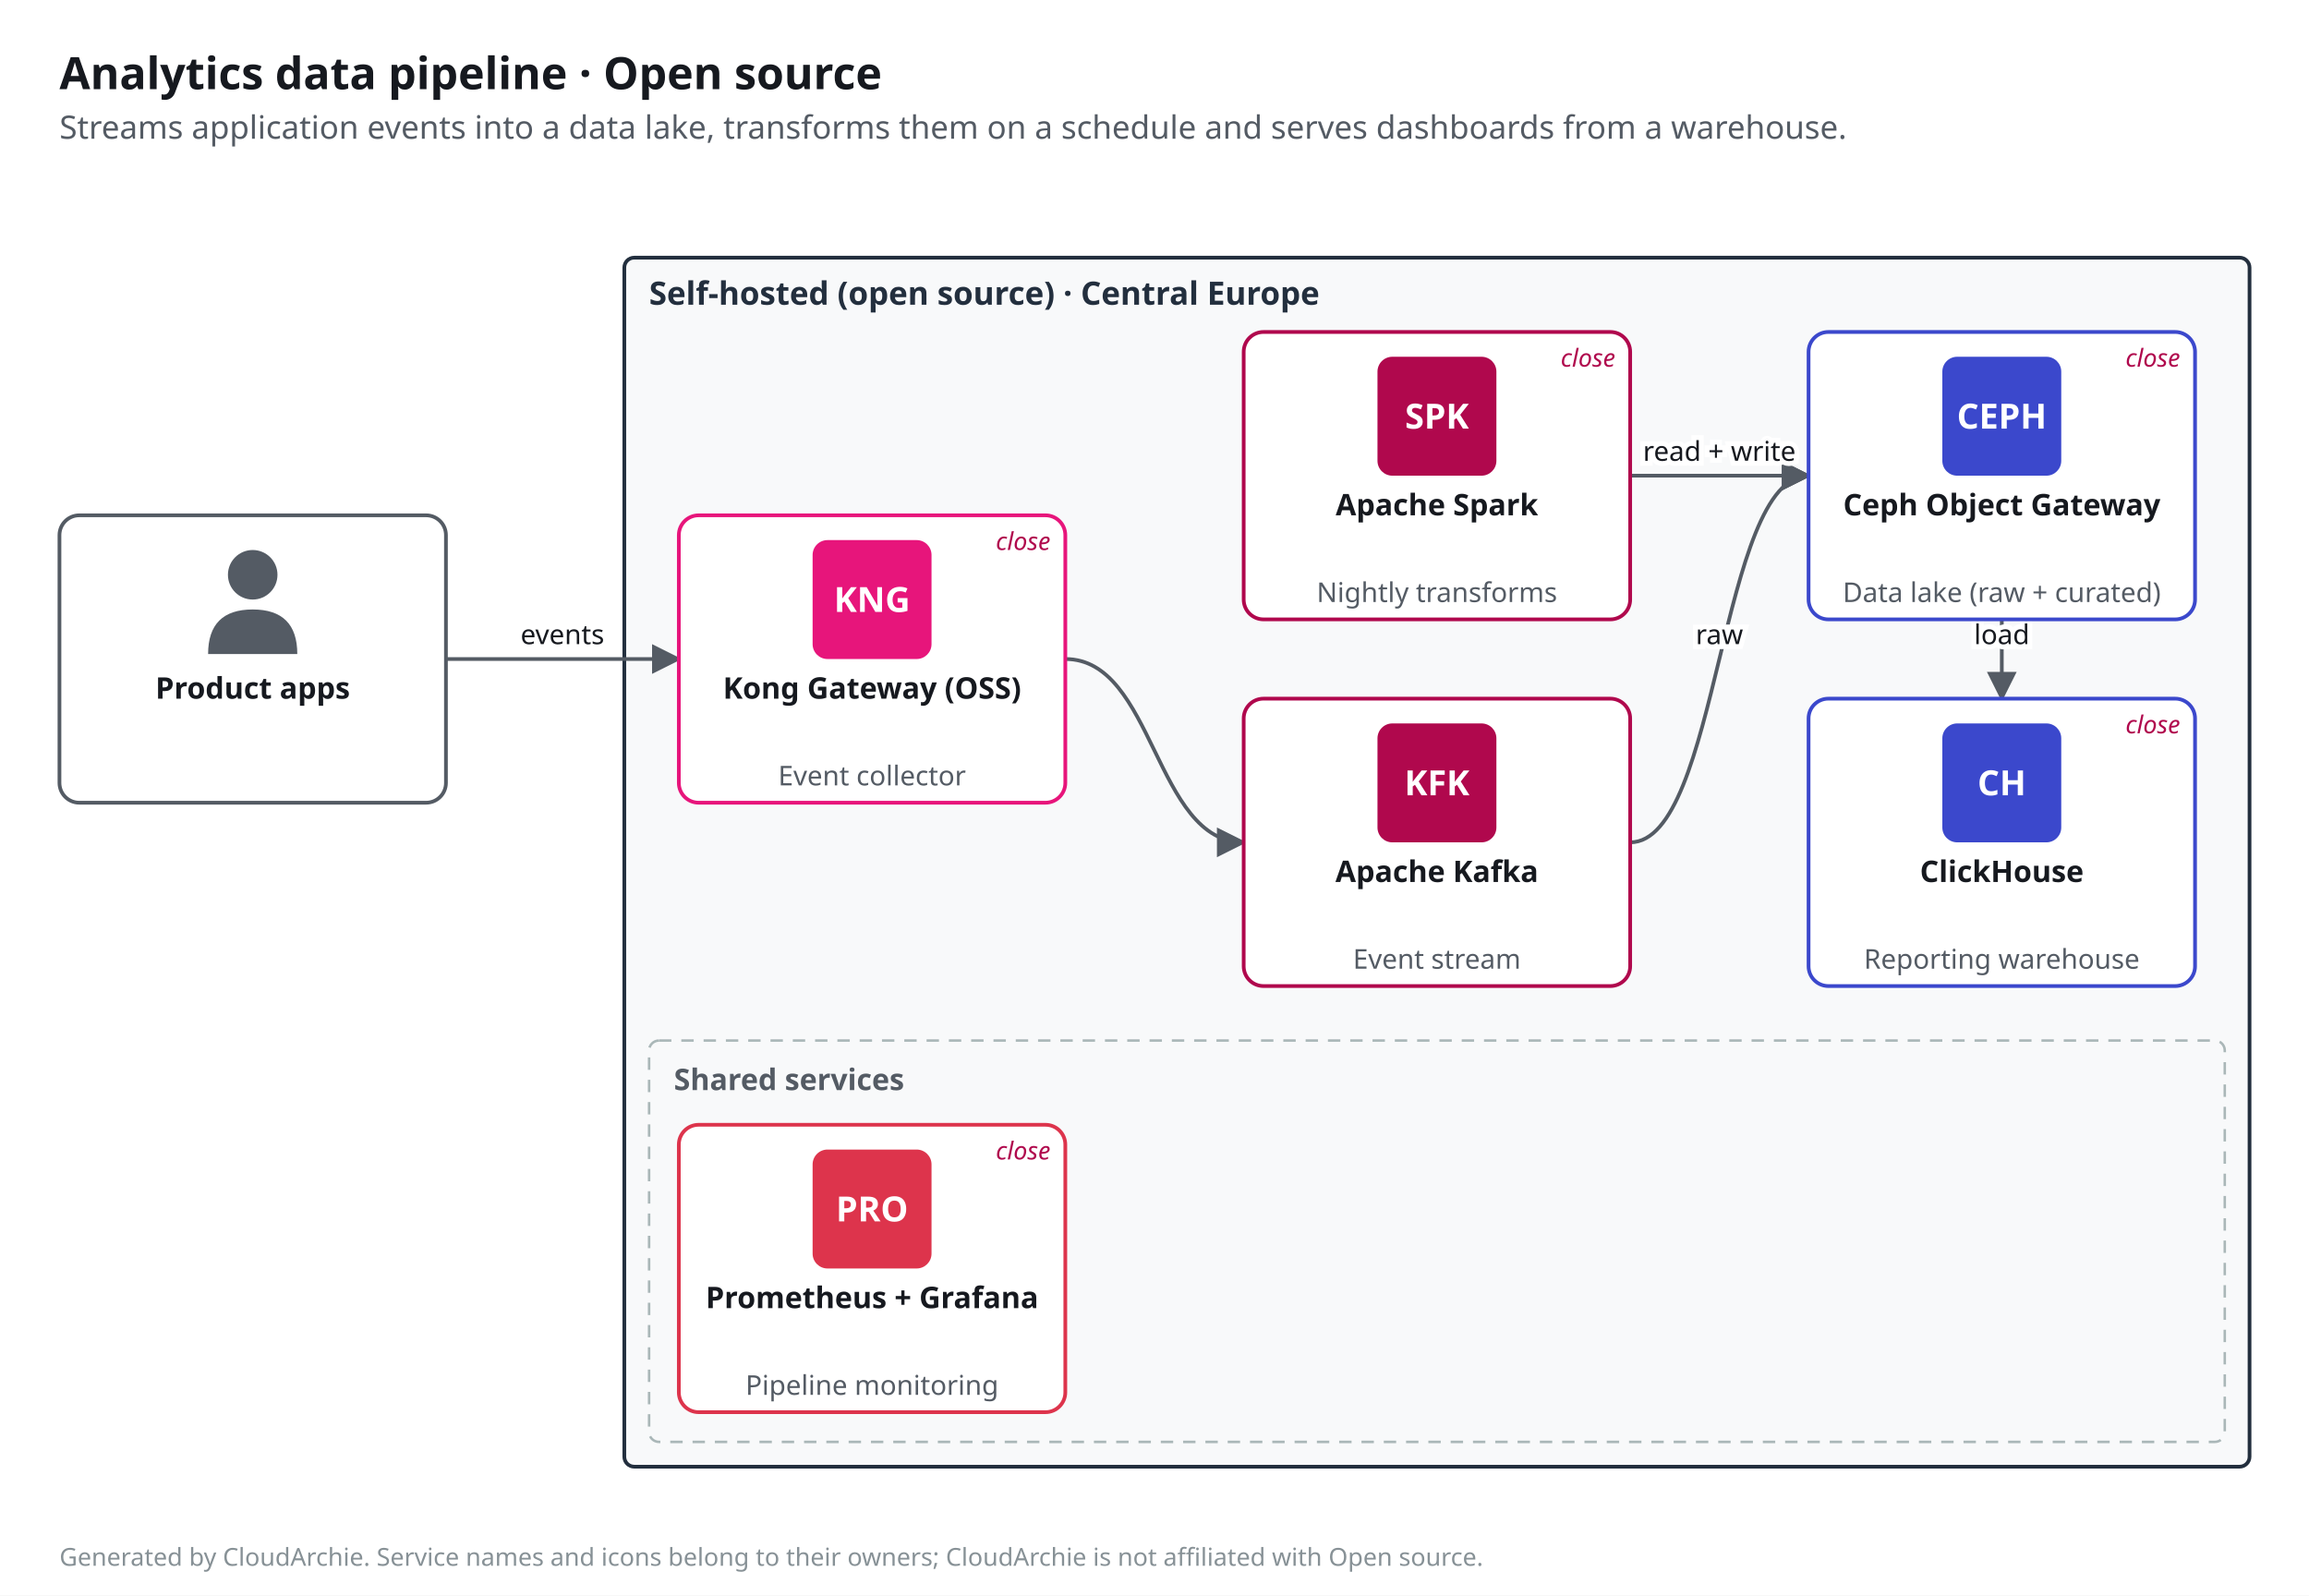
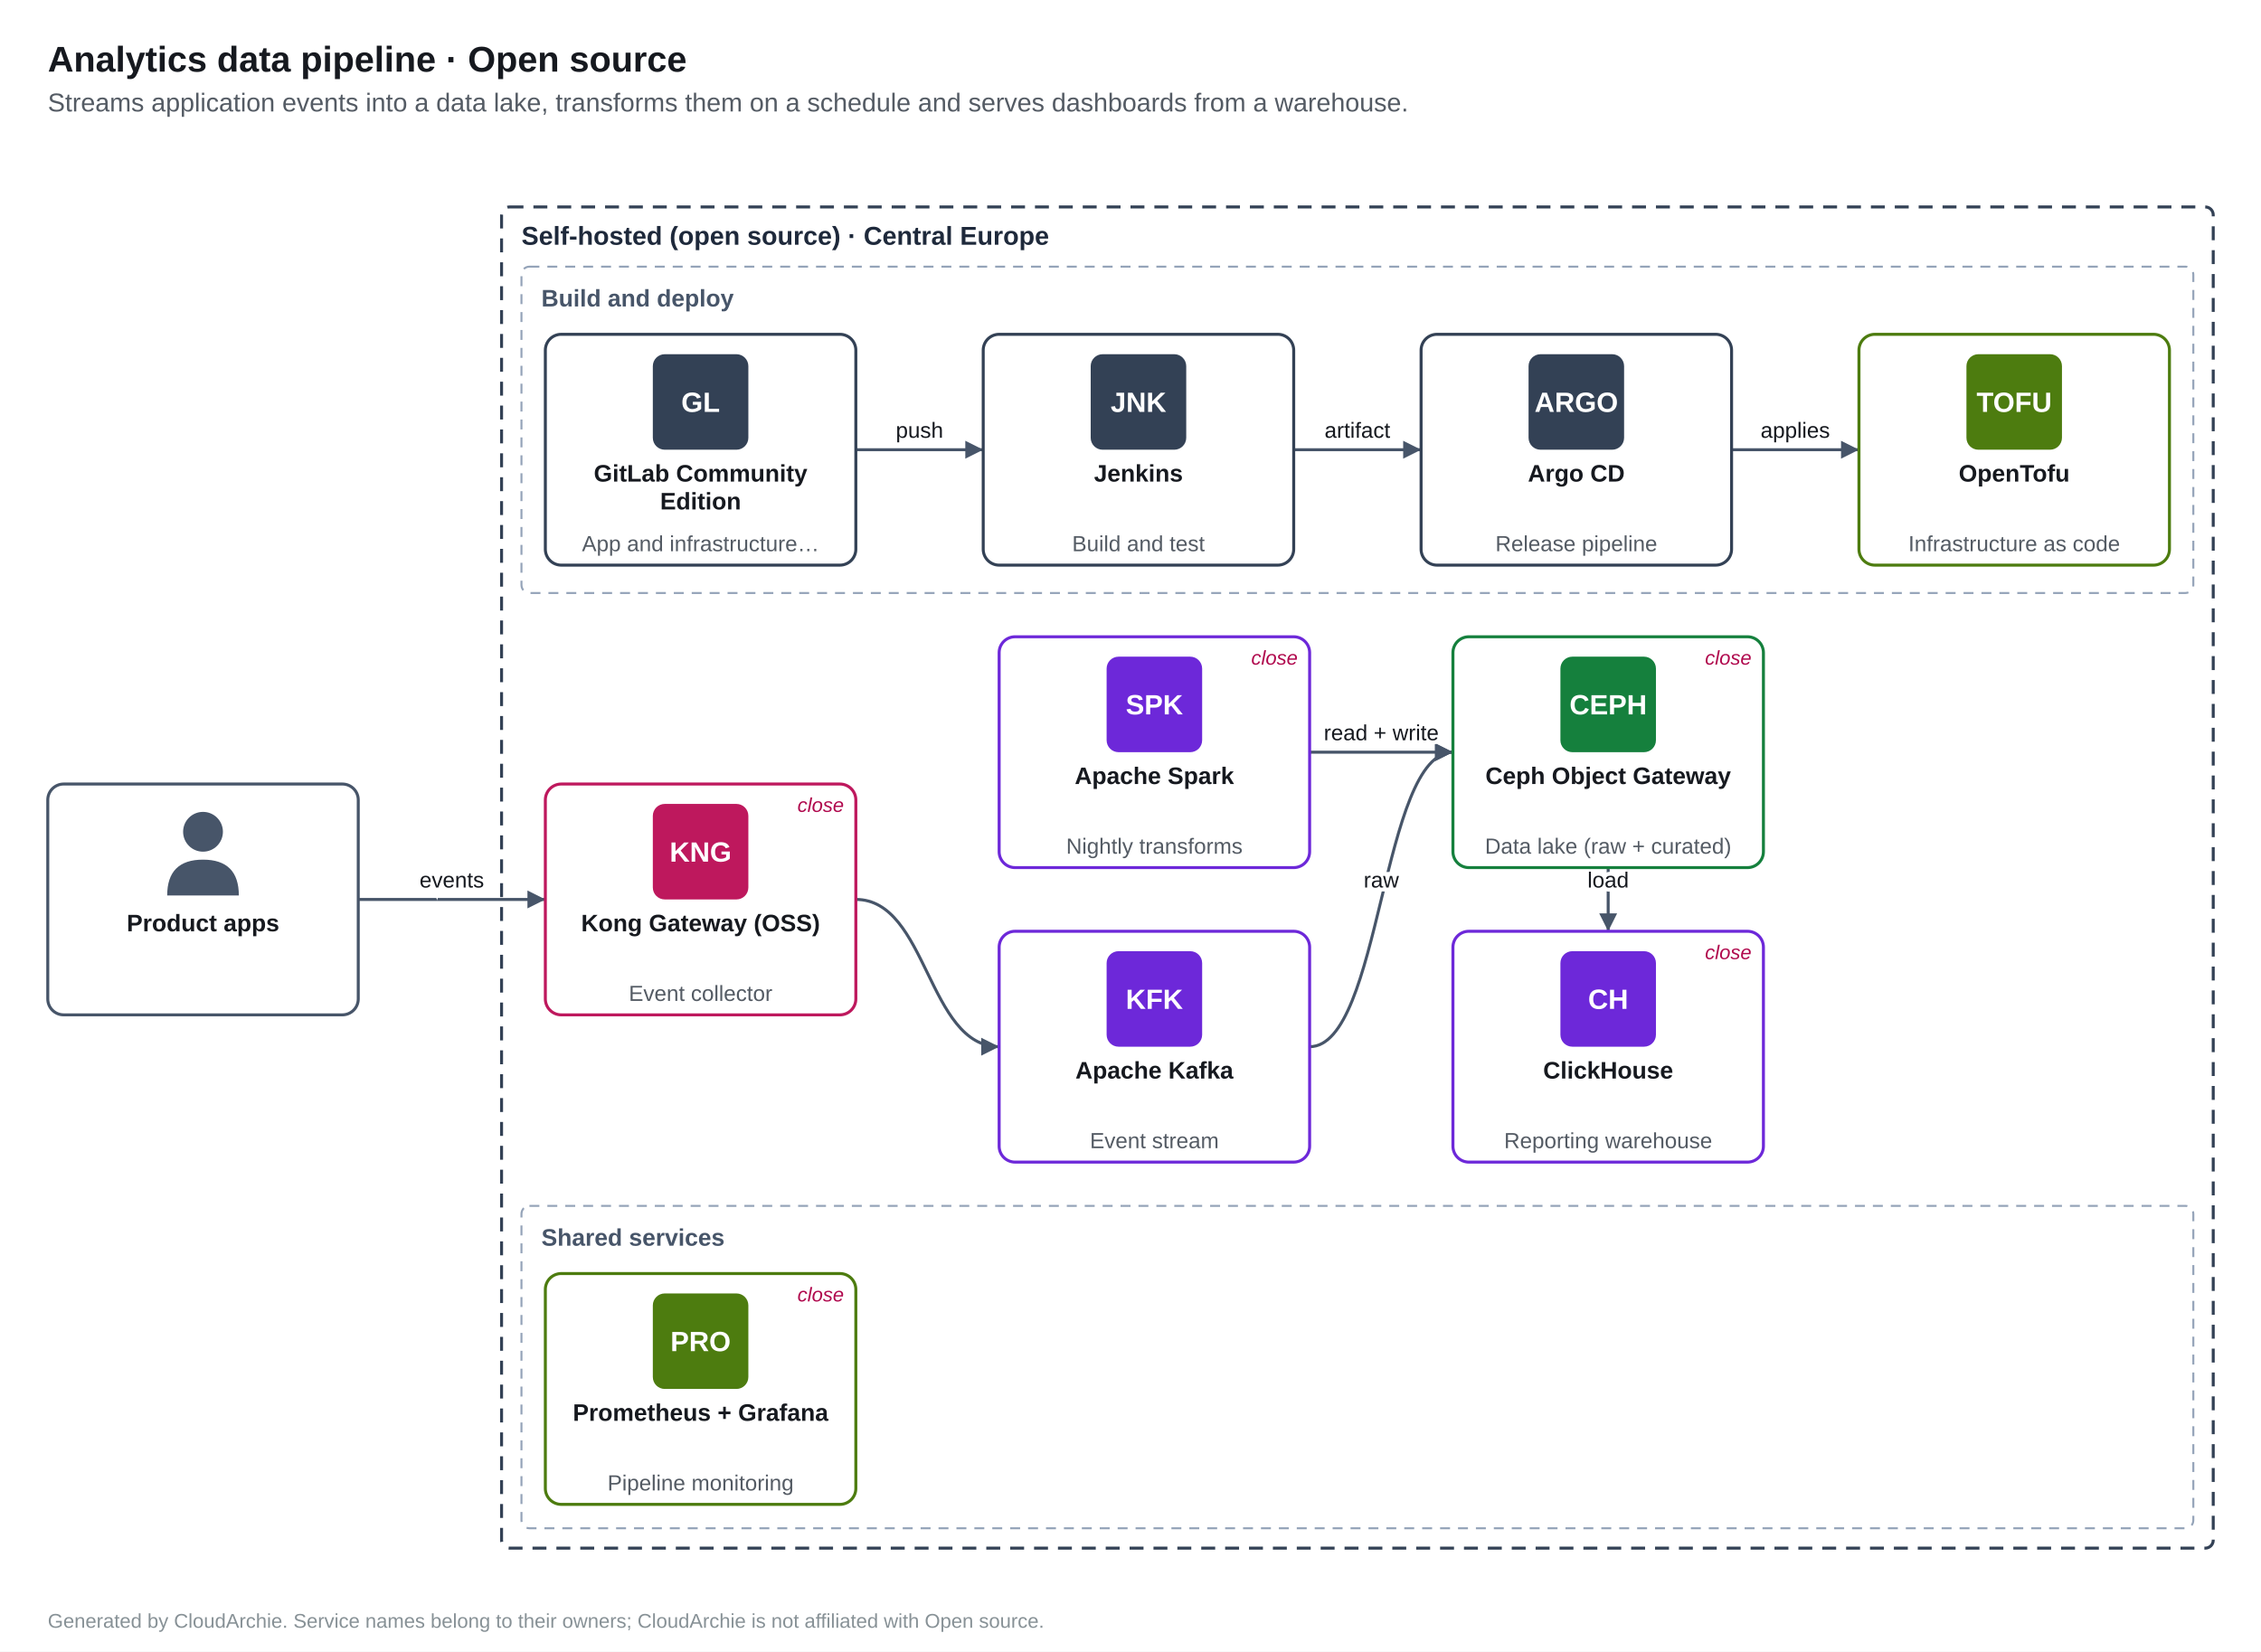
- <svg xmlns="http://www.w3.org/2000/svg" width="932" height="644" viewBox="0 0 932 644" role="img" aria-label="Analytics data pipeline on Open source">
-   <style>.bg{fill:#ffffff}
- .title{font:600 18px sans-serif;fill:#16191f}
- .subtitle{font:13px sans-serif;fill:#545b64}
- .cloud{fill:#f8f9fa;stroke:#232f3e;stroke-width:1.5}
- .cloud-label{font:600 13px sans-serif;fill:#232f3e}
- .band{fill:none;stroke:#aab7b8;stroke-dasharray:5 4}
- .band-label{font:600 12px sans-serif;fill:#545b64}
- .node-box{fill:#ffffff;stroke-width:1.5}
- .badge{font:700 14px sans-serif;fill:#ffffff}
- .service{font:600 12px sans-serif;fill:#16191f}
- .label{font:11px sans-serif;fill:#545b64}
- .fidelity{font:italic 10px sans-serif;fill:#b0084d}
- .edge{fill:none;stroke:#545b64;stroke-width:1.5}
- .edge-label{font:11px sans-serif;fill:#16191f;paint-order:stroke;stroke:#ffffff;stroke-width:4}
- .footer{font:10px sans-serif;fill:#879196}</style>
-   <defs>
-     <marker id="arrow" viewBox="0 0 10 10" refX="9" refY="5" markerWidth="8" markerHeight="8" orient="auto-start-reverse">
-       <path d="M0,0 L10,5 L0,10 z" fill="#545b64" />
-     </marker>
-   </defs>
-   <rect class="bg" width="932" height="644" />
-   <text class="title" x="24" y="36">Analytics data pipeline · Open source</text>
-   <text class="subtitle" x="24" y="56">Streams application events into a data lake, transforms them on a schedule and serves dashboards from a warehouse.</text>
-   <rect class="cloud" x="252" y="104" width="656" height="488" rx="4" />
-   <text class="cloud-label" x="262" y="123">Self-hosted (open source) · Central Europe</text>
-   <rect class="band" x="262" y="420" width="636" height="162" rx="4" />
-   <text class="band-label" x="272" y="440">Shared services</text>
-   <path class="edge" d="M180,266 C227,266 227,266 274,266" marker-end="url(#arrow)" />
-   <text class="edge-label" x="227" y="260" text-anchor="middle">events</text>
-   <path class="edge" d="M430,266 C466,266 466,340 502,340" marker-end="url(#arrow)" />
-   <path class="edge" d="M658,340 C694,340 694,192 730,192" marker-end="url(#arrow)" />
-   <text class="edge-label" x="694" y="260" text-anchor="middle">raw</text>
-   <path class="edge" d="M658,192 C694,192 694,192 730,192" marker-end="url(#arrow)" />
-   <text class="edge-label" x="694" y="186" text-anchor="middle">read + write</text>
-   <path class="edge" d="M808,250 C808,266 808,266 808,282" marker-end="url(#arrow)" />
-   <text class="edge-label" x="808" y="260" text-anchor="middle">load</text>
-   <g class="node" data-id="apps" data-capability="client">
-     <rect class="node-box" x="24" y="208" width="156" height="116" rx="8" style="stroke:#545B64" />
-     <g fill="#545B64">
-       <circle cx="102" cy="232" r="10" />
-       <path d="M84,264 Q84,246 102,246 Q120,246 120,264 Z" />
+ <svg xmlns="http://www.w3.org/2000/svg" class="ca-diagram ca-oss" width="1136" height="830" viewBox="0 0 1136 830" role="img" aria-label="Analytics data pipeline on Open source">
+   <style>.ca-oss{font-family:'IBM Plex Sans', 'Helvetica Neue', Arial, sans-serif}
+ .ca-oss .ca-bg{fill:#ffffff}
+ .ca-oss .ca-title{font-size:18px;font-weight:600;fill:#16191f}
+ .ca-oss .ca-subtitle{font-size:13px;fill:#545b64}
+ .ca-oss .ca-cloud{fill:#FFFFFF;stroke:#334155;stroke-width:1.5;stroke-dasharray:7 5;}
+ .ca-oss .ca-cloud-label{font-size:13px;font-weight:600;fill:#1E293B}
+ .ca-oss .ca-band{fill:none;stroke:#94A3B8;stroke-dasharray:5 4}
+ .ca-oss .ca-band-label{font-size:12px;font-weight:600;fill:#475569}
+ .ca-oss .ca-node-box{fill:#ffffff;stroke-width:1.5}
+ .ca-oss .ca-badge{font-size:14px;font-weight:700;fill:#ffffff}
+ .ca-oss .ca-service{font-size:12px;font-weight:600;fill:#16191f}
+ .ca-oss .ca-label{font-size:11px;fill:#545b64}
+ .ca-oss .ca-fidelity{font-size:10px;font-style:italic;fill:#b0084d}
+ .ca-oss .ca-edge{fill:none;stroke:#475569;stroke-width:1.5}
+ .ca-oss .ca-arrow{fill:#475569}
+ .ca-oss .ca-edge-label{font-size:11px;fill:#16191f;paint-order:stroke;stroke:#ffffff;stroke-width:4}
+ .ca-oss .ca-footer{font-size:10px;fill:#879196}</style>
+   <rect class="ca-bg" width="1136" height="830" />
+   <text class="ca-title" x="24" y="36">Analytics data pipeline · Open source</text>
+   <text class="ca-subtitle" x="24" y="56">Streams application events into a data lake, transforms them on a schedule and serves dashboards from a warehouse.</text>
+   <rect class="ca-cloud" x="252" y="104" width="860" height="674" rx="4" />
+   <text class="ca-cloud-label" x="262" y="123">Self-hosted (open source) · Central Europe</text>
+   <rect class="ca-band" x="262" y="134" width="840" height="164" rx="4" />
+   <text class="ca-band-label" x="272" y="154">Build and deploy</text>
+   <rect class="ca-band" x="262" y="606" width="840" height="162" rx="4" />
+   <text class="ca-band-label" x="272" y="626">Shared services</text>
+   <path class="ca-edge" data-from="apps" data-to="collector" d="M180,452 C227,452 227,452 274,452" />
+   <polygon class="ca-arrow" data-from="apps" data-to="collector" points="274,452 265,447.5 265,456.5" />
+   <text class="ca-edge-label" data-from="apps" data-to="collector" x="227" y="446" text-anchor="middle">events</text>
+   <path class="ca-edge" data-from="collector" data-to="stream" d="M430,452 C466,452 466,526 502,526" />
+   <polygon class="ca-arrow" data-from="collector" data-to="stream" points="502,526 493,521.5 493,530.5" />
+   <path class="ca-edge" data-from="stream" data-to="lake" d="M658,526 C694,526 694,378 730,378" />
+   <polygon class="ca-arrow" data-from="stream" data-to="lake" points="730,378 721,373.5 721,382.5" />
+   <text class="ca-edge-label" data-from="stream" data-to="lake" x="694" y="446" text-anchor="middle">raw</text>
+   <path class="ca-edge" data-from="etl" data-to="lake" d="M658,378 C694,378 694,378 730,378" />
+   <polygon class="ca-arrow" data-from="etl" data-to="lake" points="730,378 721,373.5 721,382.5" />
+   <text class="ca-edge-label" data-from="etl" data-to="lake" x="694" y="372" text-anchor="middle">read + write</text>
+   <path class="ca-edge" data-from="lake" data-to="warehouse" d="M808,436 C808,452 808,452 808,468" />
+   <polygon class="ca-arrow" data-from="lake" data-to="warehouse" points="808,468 803.5,459 812.5,459" />
+   <text class="ca-edge-label" data-from="lake" data-to="warehouse" x="808" y="446" text-anchor="middle">load</text>
+   <path class="ca-edge" data-from="repo" data-to="build" d="M430,226 C462,226 462,226 494,226" />
+   <polygon class="ca-arrow" data-from="repo" data-to="build" points="494,226 485,221.5 485,230.5" />
+   <text class="ca-edge-label" data-from="repo" data-to="build" x="462" y="220" text-anchor="middle">push</text>
+   <path class="ca-edge" data-from="build" data-to="deploy" d="M650,226 C682,226 682,226 714,226" />
+   <polygon class="ca-arrow" data-from="build" data-to="deploy" points="714,226 705,221.5 705,230.5" />
+   <text class="ca-edge-label" data-from="build" data-to="deploy" x="682" y="220" text-anchor="middle">artifact</text>
+   <path class="ca-edge" data-from="deploy" data-to="infra-code" d="M870,226 C902,226 902,226 934,226" />
+   <polygon class="ca-arrow" data-from="deploy" data-to="infra-code" points="934,226 925,221.5 925,230.5" />
+   <text class="ca-edge-label" data-from="deploy" data-to="infra-code" x="902" y="220" text-anchor="middle">applies</text>
+   <g class="node" data-id="apps" data-capability="client" data-stage="users">
+     <rect class="ca-node-box" x="24" y="394" width="156" height="116" rx="8" style="stroke:#475569" />
+     <g fill="#475569">
+       <circle cx="102" cy="418" r="10" />
+       <path d="M84,450 Q84,432 102,432 Q120,432 120,450 Z" />
    </g>
-     <text class="service" x="102" y="282" text-anchor="middle">Product apps</text>
+     <text class="ca-service" x="102" y="468" text-anchor="middle">Product apps</text>
  </g>
-   <g class="node" data-id="collector" data-capability="api-gateway">
-     <rect class="node-box" x="274" y="208" width="156" height="116" rx="8" style="stroke:#E7157B" />
-     <rect x="328" y="218" width="48" height="48" rx="6" fill="#E7157B" />
-     <text class="badge" x="352" y="247" text-anchor="middle">KNG</text>
-     <text class="service" x="352" y="282" text-anchor="middle">Kong Gateway (OSS)</text>
-     <text class="label" x="352" y="317" text-anchor="middle">Event collector</text>
-     <text class="fidelity" x="424" y="222" text-anchor="end">close</text>
+   <g class="node" data-id="collector" data-capability="api-gateway" data-stage="serve">
+     <rect class="ca-node-box" x="274" y="394" width="156" height="116" rx="8" style="stroke:#BE185D" />
+     <rect x="328" y="404" width="48" height="48" rx="6" fill="#BE185D" />
+     <text class="ca-badge" x="352" y="433" text-anchor="middle">KNG</text>
+     <text class="ca-service" x="352" y="468" text-anchor="middle">Kong Gateway (OSS)</text>
+     <text class="ca-label" x="352" y="503" text-anchor="middle">Event collector</text>
+     <text class="ca-fidelity" x="424" y="408" text-anchor="end">close</text>
  </g>
-   <g class="node" data-id="stream" data-capability="stream">
-     <rect class="node-box" x="502" y="282" width="156" height="116" rx="8" style="stroke:#B0084D" />
-     <rect x="556" y="292" width="48" height="48" rx="6" fill="#B0084D" />
-     <text class="badge" x="580" y="321" text-anchor="middle">KFK</text>
-     <text class="service" x="580" y="356" text-anchor="middle">Apache Kafka</text>
-     <text class="label" x="580" y="391" text-anchor="middle">Event stream</text>
+   <g class="node" data-id="stream" data-capability="stream" data-stage="integrate">
+     <rect class="ca-node-box" x="502" y="468" width="156" height="116" rx="8" style="stroke:#6D28D9" />
+     <rect x="556" y="478" width="48" height="48" rx="6" fill="#6D28D9" />
+     <text class="ca-badge" x="580" y="507" text-anchor="middle">KFK</text>
+     <text class="ca-service" x="580" y="542" text-anchor="middle">Apache Kafka</text>
+     <text class="ca-label" x="580" y="577" text-anchor="middle">Event stream</text>
  </g>
-   <g class="node" data-id="etl" data-capability="batch-etl">
-     <rect class="node-box" x="502" y="134" width="156" height="116" rx="8" style="stroke:#B0084D" />
-     <rect x="556" y="144" width="48" height="48" rx="6" fill="#B0084D" />
-     <text class="badge" x="580" y="173" text-anchor="middle">SPK</text>
-     <text class="service" x="580" y="208" text-anchor="middle">Apache Spark</text>
-     <text class="label" x="580" y="243" text-anchor="middle">Nightly transforms</text>
-     <text class="fidelity" x="652" y="148" text-anchor="end">close</text>
+   <g class="node" data-id="etl" data-capability="batch-etl" data-stage="integrate">
+     <rect class="ca-node-box" x="502" y="320" width="156" height="116" rx="8" style="stroke:#6D28D9" />
+     <rect x="556" y="330" width="48" height="48" rx="6" fill="#6D28D9" />
+     <text class="ca-badge" x="580" y="359" text-anchor="middle">SPK</text>
+     <text class="ca-service" x="580" y="394" text-anchor="middle">Apache Spark</text>
+     <text class="ca-label" x="580" y="429" text-anchor="middle">Nightly transforms</text>
+     <text class="ca-fidelity" x="652" y="334" text-anchor="end">close</text>
  </g>
-   <g class="node" data-id="lake" data-capability="object-storage">
-     <rect class="node-box" x="730" y="134" width="156" height="116" rx="8" style="stroke:#3B48CC" />
-     <rect x="784" y="144" width="48" height="48" rx="6" fill="#3B48CC" />
-     <text class="badge" x="808" y="173" text-anchor="middle">CEPH</text>
-     <text class="service" x="808" y="208" text-anchor="middle">Ceph Object Gateway</text>
-     <text class="label" x="808" y="243" text-anchor="middle">Data lake (raw + curated)</text>
-     <text class="fidelity" x="880" y="148" text-anchor="end">close</text>
+   <g class="node" data-id="lake" data-capability="object-storage" data-stage="store">
+     <rect class="ca-node-box" x="730" y="320" width="156" height="116" rx="8" style="stroke:#15803D" />
+     <rect x="784" y="330" width="48" height="48" rx="6" fill="#15803D" />
+     <text class="ca-badge" x="808" y="359" text-anchor="middle">CEPH</text>
+     <text class="ca-service" x="808" y="394" text-anchor="middle">Ceph Object Gateway</text>
+     <text class="ca-label" x="808" y="429" text-anchor="middle">Data lake (raw + curated)</text>
+     <text class="ca-fidelity" x="880" y="334" text-anchor="end">close</text>
  </g>
-   <g class="node" data-id="warehouse" data-capability="data-warehouse">
-     <rect class="node-box" x="730" y="282" width="156" height="116" rx="8" style="stroke:#3B48CC" />
-     <rect x="784" y="292" width="48" height="48" rx="6" fill="#3B48CC" />
-     <text class="badge" x="808" y="321" text-anchor="middle">CH</text>
-     <text class="service" x="808" y="356" text-anchor="middle">ClickHouse</text>
-     <text class="label" x="808" y="391" text-anchor="middle">Reporting warehouse</text>
-     <text class="fidelity" x="880" y="296" text-anchor="end">close</text>
+   <g class="node" data-id="warehouse" data-capability="data-warehouse" data-stage="store">
+     <rect class="ca-node-box" x="730" y="468" width="156" height="116" rx="8" style="stroke:#6D28D9" />
+     <rect x="784" y="478" width="48" height="48" rx="6" fill="#6D28D9" />
+     <text class="ca-badge" x="808" y="507" text-anchor="middle">CH</text>
+     <text class="ca-service" x="808" y="542" text-anchor="middle">ClickHouse</text>
+     <text class="ca-label" x="808" y="577" text-anchor="middle">Reporting warehouse</text>
+     <text class="ca-fidelity" x="880" y="482" text-anchor="end">close</text>
  </g>
-   <g class="node" data-id="logs" data-capability="monitoring">
-     <rect class="node-box" x="274" y="454" width="156" height="116" rx="8" style="stroke:#DD344C" />
-     <rect x="328" y="464" width="48" height="48" rx="6" fill="#DD344C" />
-     <text class="badge" x="352" y="493" text-anchor="middle">PRO</text>
-     <text class="service" x="352" y="528" text-anchor="middle">Prometheus + Grafana</text>
-     <text class="label" x="352" y="563" text-anchor="middle">Pipeline monitoring</text>
-     <text class="fidelity" x="424" y="468" text-anchor="end">close</text>
+   <g class="node" data-id="logs" data-capability="monitoring" data-stage="operate">
+     <rect class="ca-node-box" x="274" y="640" width="156" height="116" rx="8" style="stroke:#4D7C0F" />
+     <rect x="328" y="650" width="48" height="48" rx="6" fill="#4D7C0F" />
+     <text class="ca-badge" x="352" y="679" text-anchor="middle">PRO</text>
+     <text class="ca-service" x="352" y="714" text-anchor="middle">Prometheus + Grafana</text>
+     <text class="ca-label" x="352" y="749" text-anchor="middle">Pipeline monitoring</text>
+     <text class="ca-fidelity" x="424" y="654" text-anchor="end">close</text>
  </g>
-   <text class="footer" x="24" y="632">Generated by CloudArchie. Service names and icons belong to their owners; CloudArchie is not affiliated with Open source.</text>
+   <g class="node" data-id="repo" data-capability="source-control" data-stage="code">
+     <rect class="ca-node-box" x="274" y="168" width="156" height="116" rx="8" style="stroke:#334155" />
+     <rect x="328" y="178" width="48" height="48" rx="6" fill="#334155" />
+     <text class="ca-badge" x="352" y="207" text-anchor="middle">GL</text>
+     <text class="ca-service" x="352" y="242" text-anchor="middle">GitLab Community</text>
+     <text class="ca-service" x="352" y="256" text-anchor="middle">Edition</text>
+     <text class="ca-label" x="352" y="277" text-anchor="middle">App and infrastructure…</text>
+   </g>
+   <g class="node" data-id="build" data-capability="ci-build" data-stage="build">
+     <rect class="ca-node-box" x="494" y="168" width="156" height="116" rx="8" style="stroke:#334155" />
+     <rect x="548" y="178" width="48" height="48" rx="6" fill="#334155" />
+     <text class="ca-badge" x="572" y="207" text-anchor="middle">JNK</text>
+     <text class="ca-service" x="572" y="242" text-anchor="middle">Jenkins</text>
+     <text class="ca-label" x="572" y="277" text-anchor="middle">Build and test</text>
+   </g>
+   <g class="node" data-id="deploy" data-capability="cd-deploy" data-stage="ship">
+     <rect class="ca-node-box" x="714" y="168" width="156" height="116" rx="8" style="stroke:#334155" />
+     <rect x="768" y="178" width="48" height="48" rx="6" fill="#334155" />
+     <text class="ca-badge" x="792" y="207" text-anchor="middle">ARGO</text>
+     <text class="ca-service" x="792" y="242" text-anchor="middle">Argo CD</text>
+     <text class="ca-label" x="792" y="277" text-anchor="middle">Release pipeline</text>
+   </g>
+   <g class="node" data-id="infra-code" data-capability="iac" data-stage="code">
+     <rect class="ca-node-box" x="934" y="168" width="156" height="116" rx="8" style="stroke:#4D7C0F" />
+     <rect x="988" y="178" width="48" height="48" rx="6" fill="#4D7C0F" />
+     <text class="ca-badge" x="1012" y="207" text-anchor="middle">TOFU</text>
+     <text class="ca-service" x="1012" y="242" text-anchor="middle">OpenTofu</text>
+     <text class="ca-label" x="1012" y="277" text-anchor="middle">Infrastructure as code</text>
+   </g>
+   <text class="ca-footer" x="24" y="818">Generated by CloudArchie. Service names belong to their owners; CloudArchie is not affiliated with Open source.</text>
</svg>
